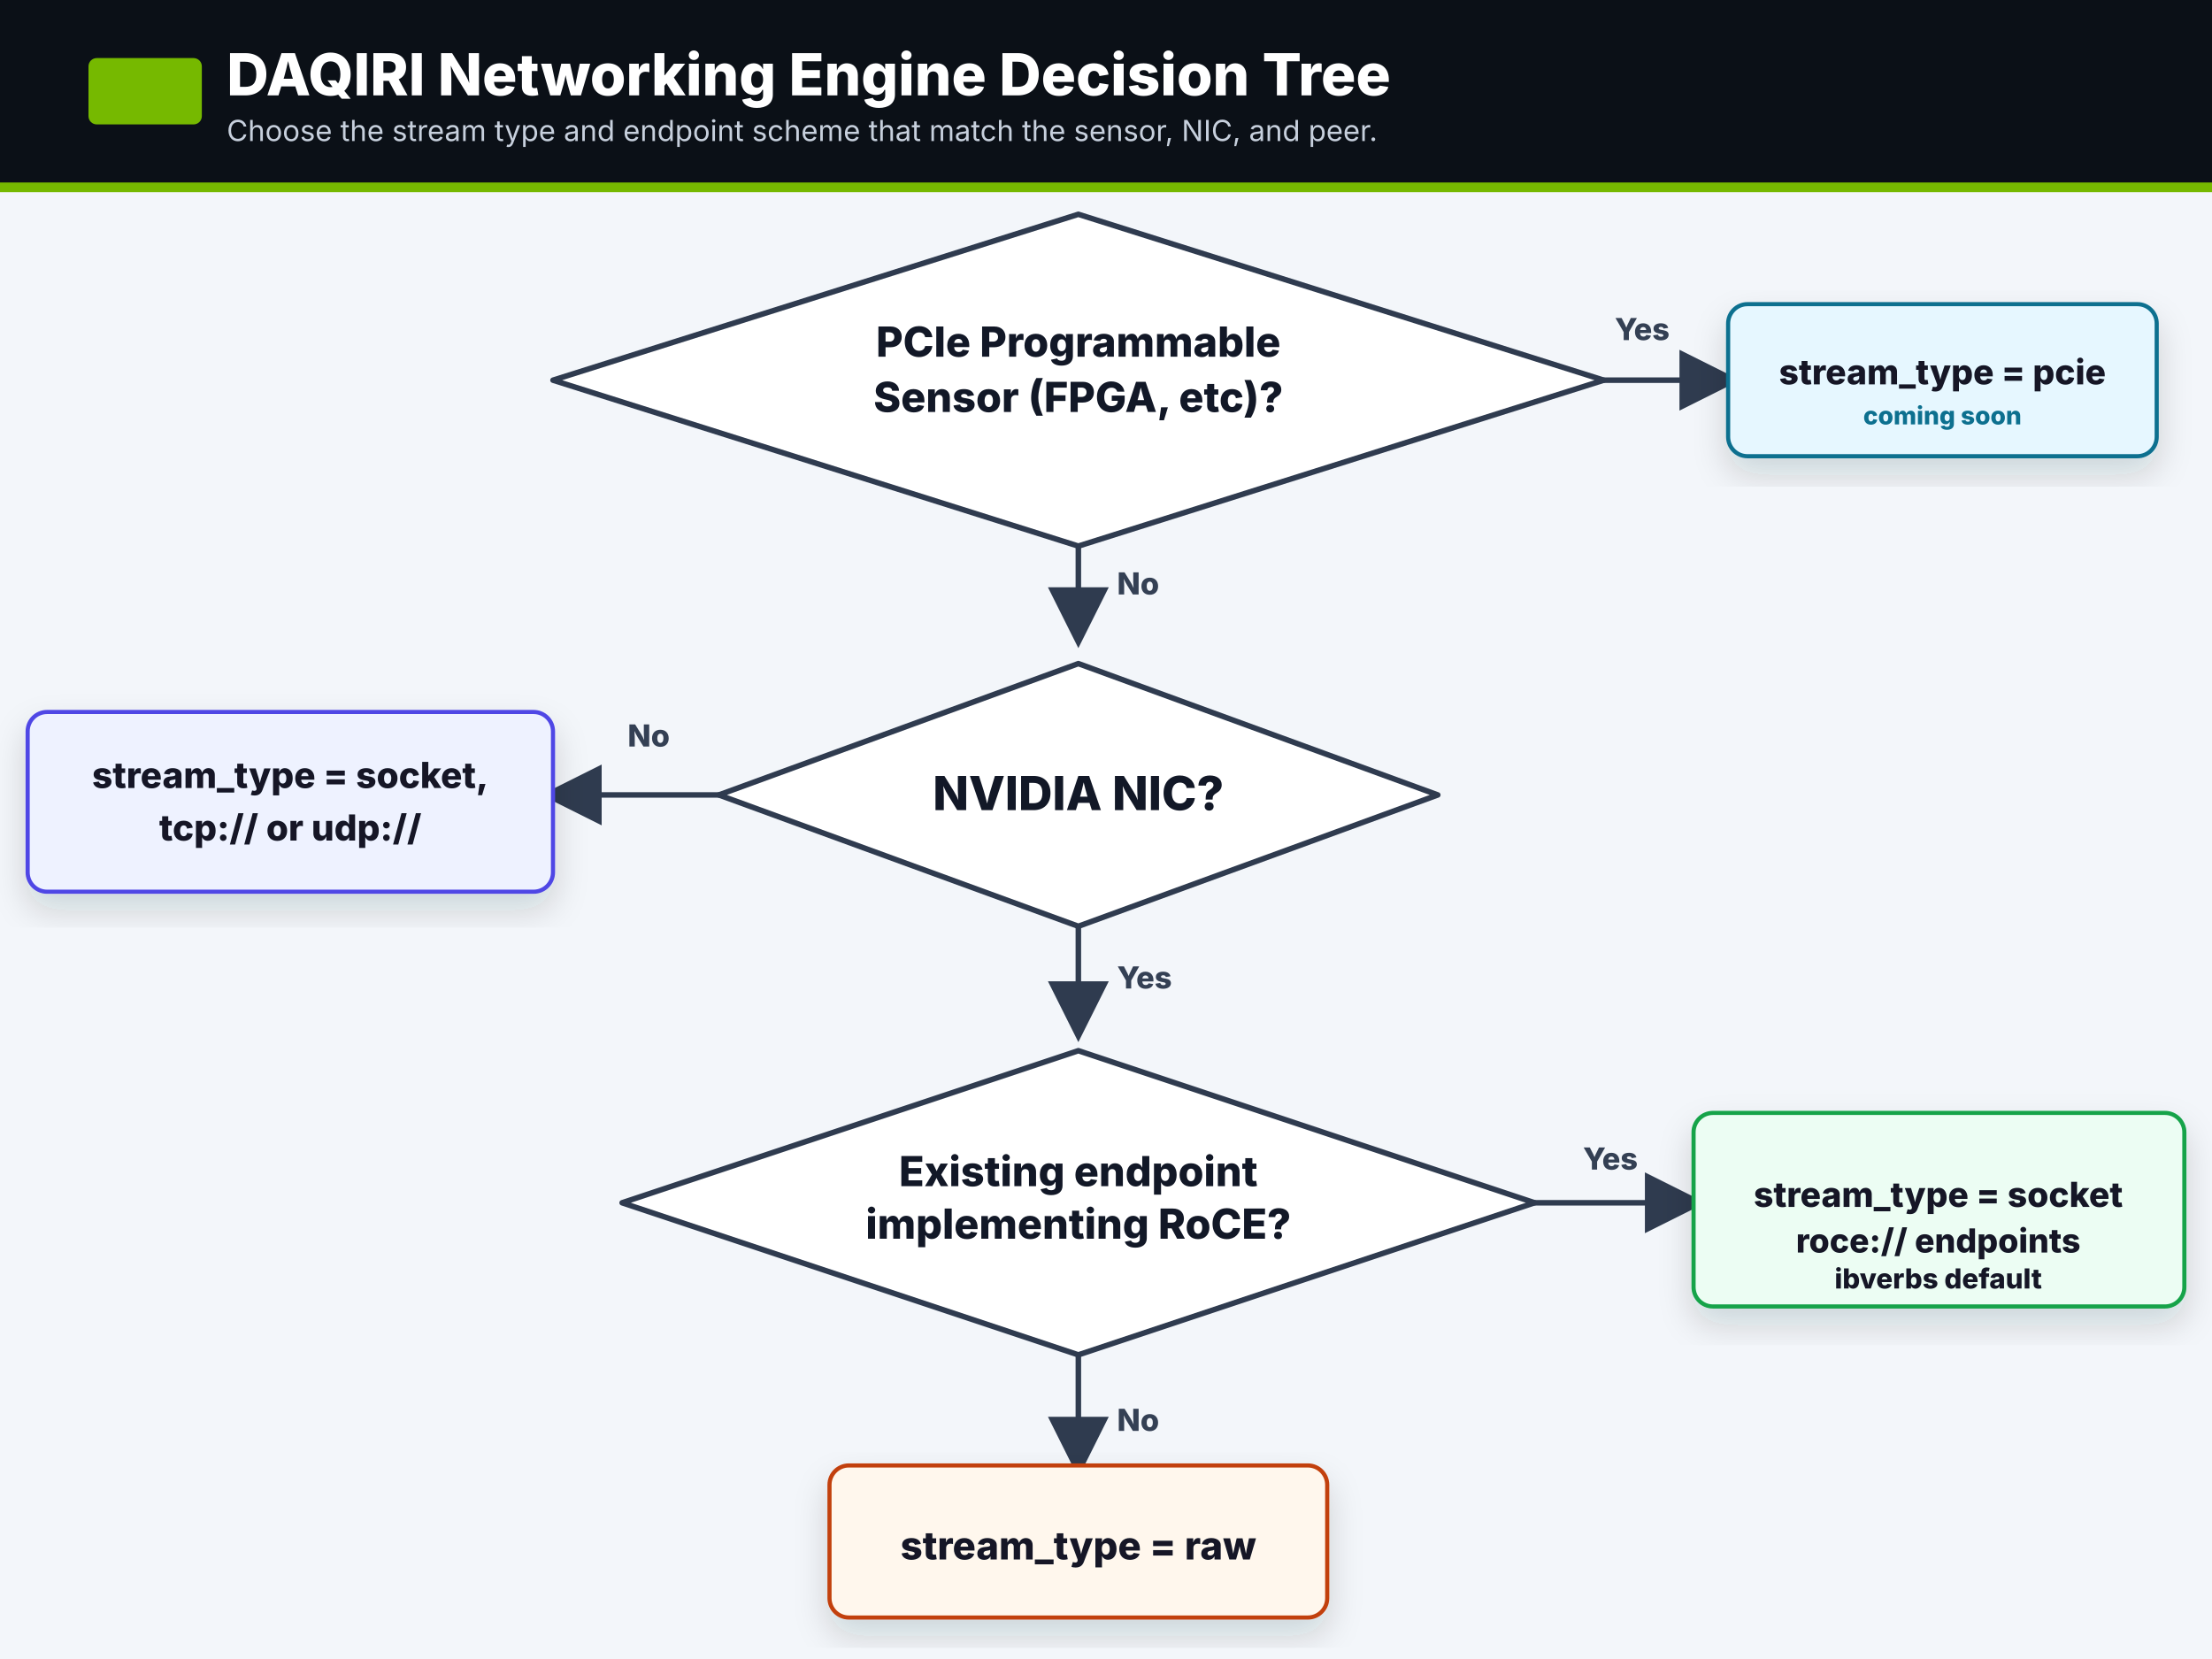
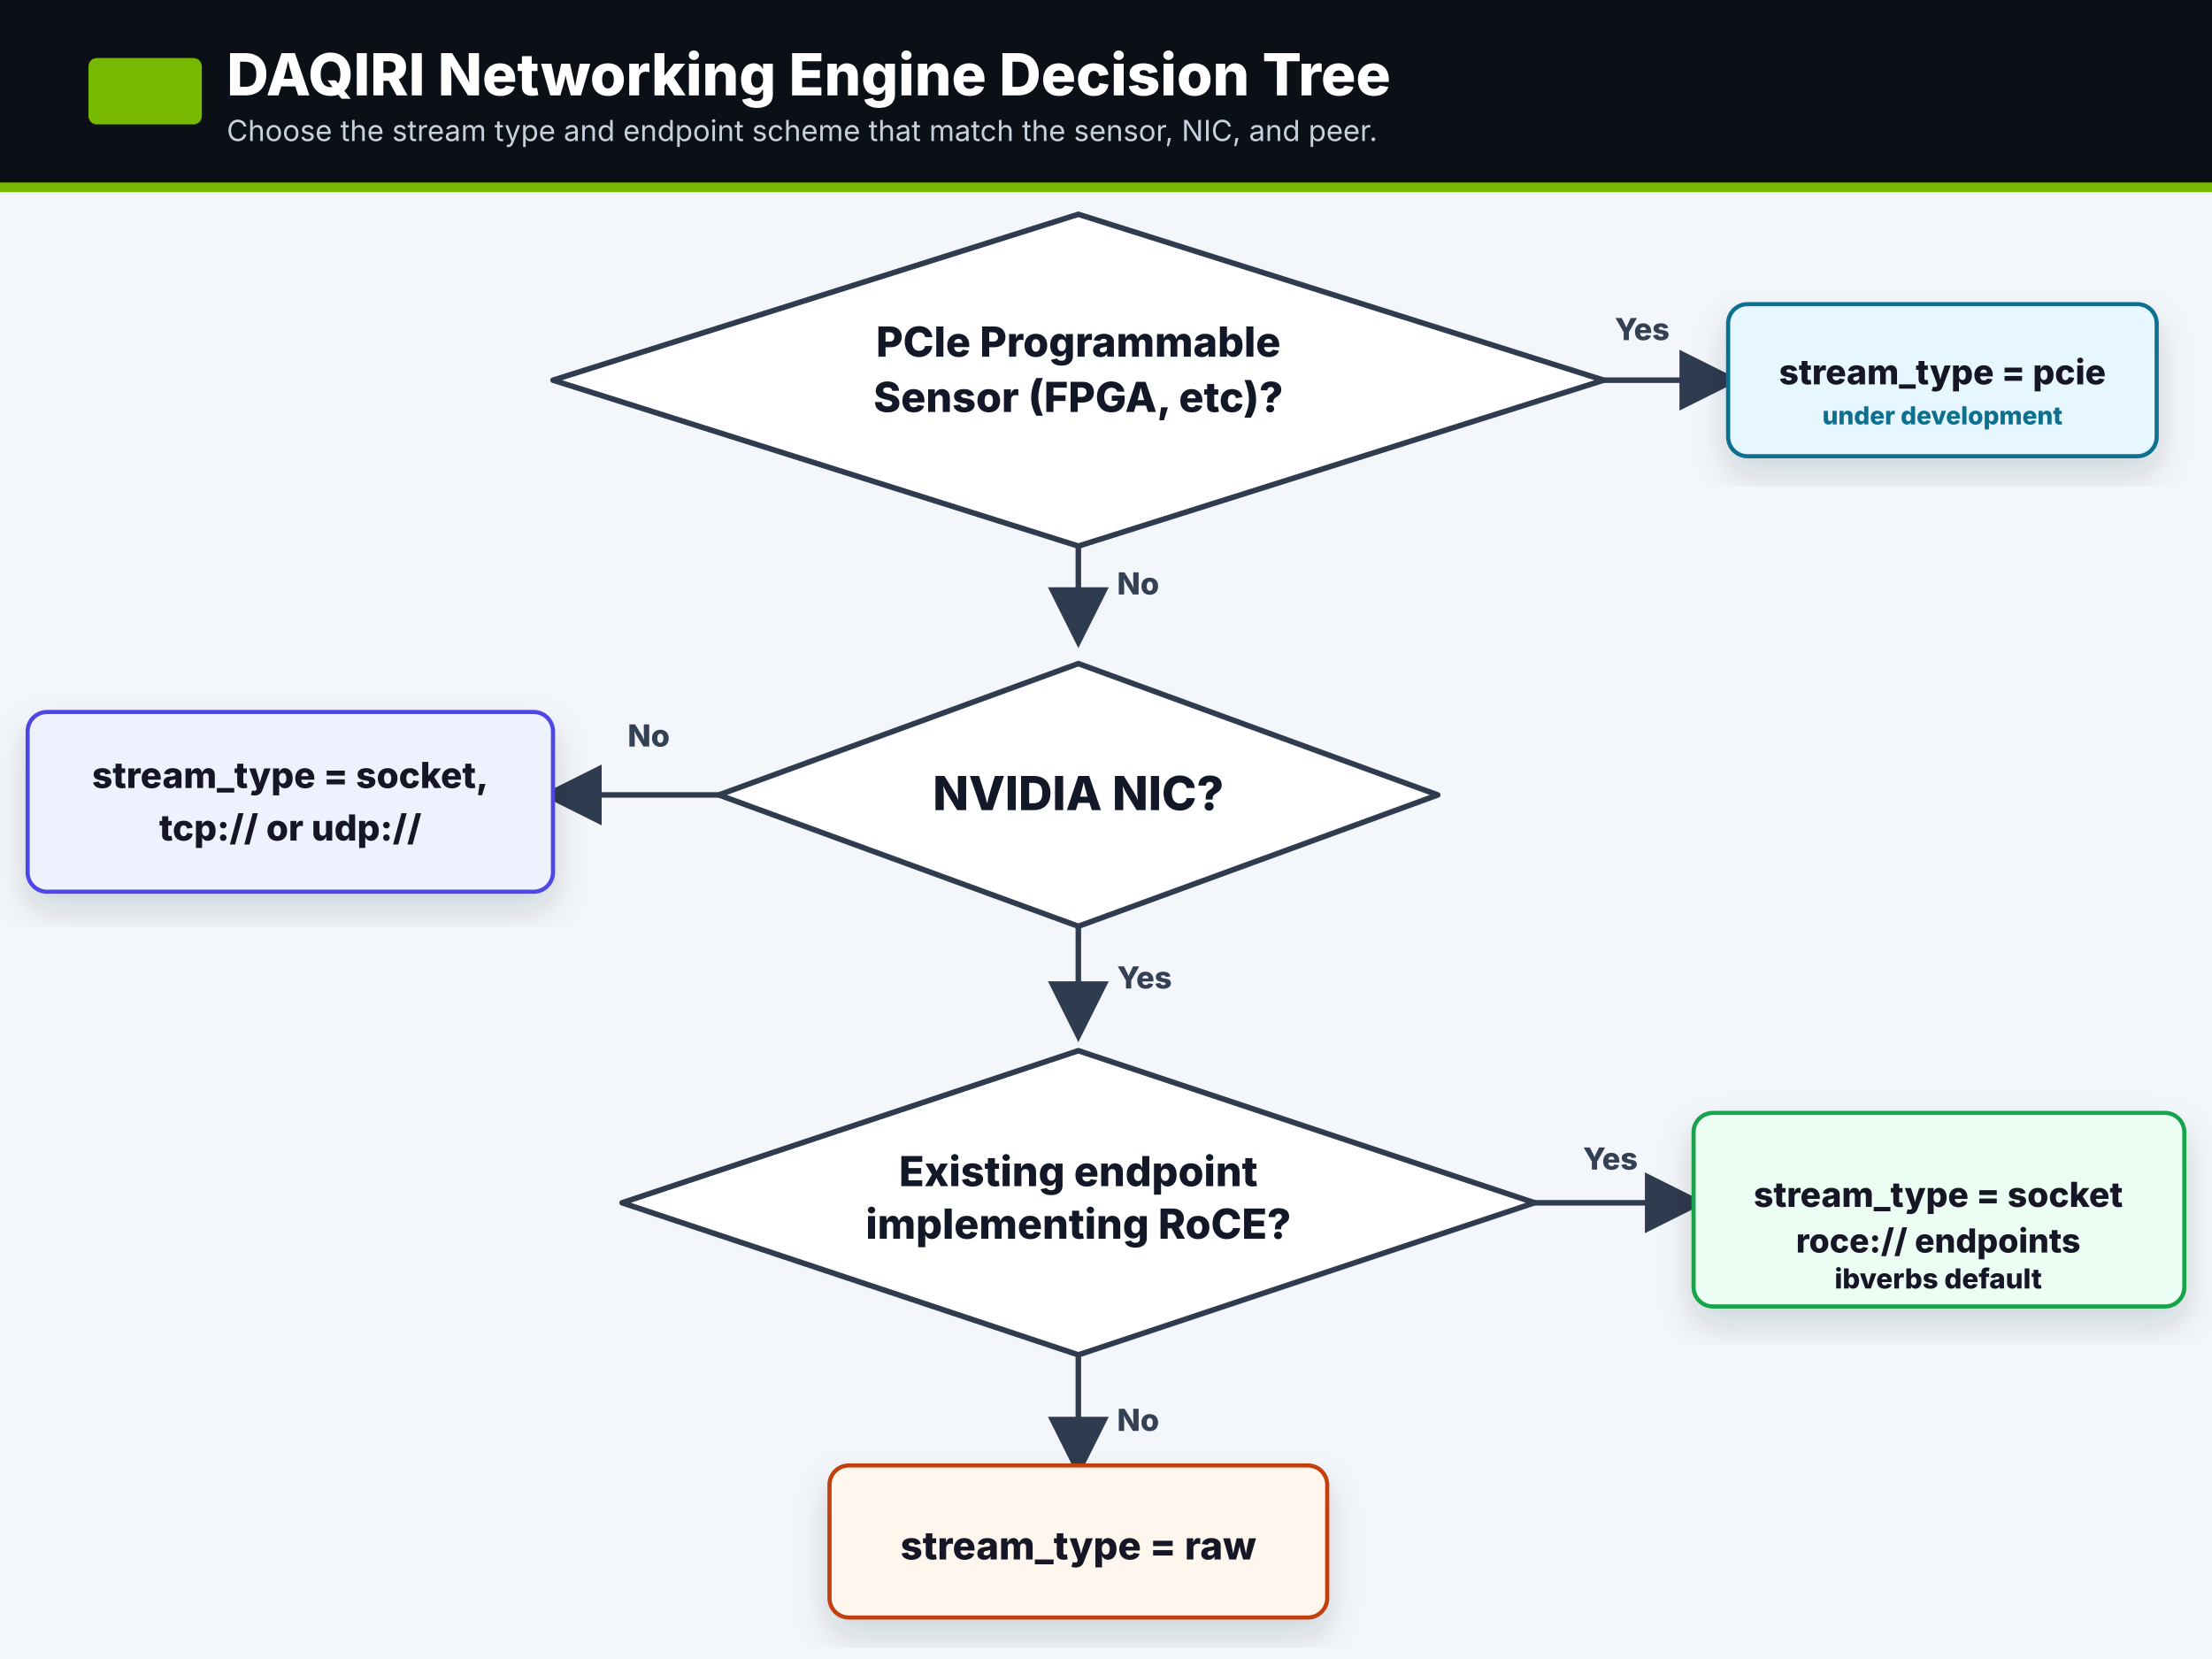
<svg xmlns="http://www.w3.org/2000/svg" viewBox="0 0 1600 1200" role="img" aria-labelledby="title desc">
  <defs>
    <filter id="shadow" x="-20%" y="-20%" width="140%" height="140%">
      <feDropShadow dx="0" dy="12" stdDeviation="12" flood-color="#1f2937" flood-opacity="0.16" />
    </filter>
    <marker id="arrow" viewBox="0 0 20 20" refX="16" refY="10" markerWidth="11" markerHeight="11" orient="auto">
      <path d="M0 0 L20 10 L0 20 Z" fill="#2f3b4f" />
    </marker>
  </defs>
  <rect width="1600" height="1200" fill="#f3f6fa" />
  <rect width="1600" height="138" fill="#0b1017" />
  <rect y="132" width="1600" height="7" fill="#76b900" />
  <rect x="64" y="42" width="82" height="48" rx="6" fill="#76b900" />
  <text x="164" y="69" fill="#ffffff" font-family="Inter, Arial, sans-serif" font-size="42" font-weight="800">DAQIRI Networking Engine Decision Tree</text>
  <text x="164" y="102" fill="#c7d0dd" font-family="Inter, Arial, sans-serif" font-size="21">Choose the stream type and endpoint scheme that match the sensor, NIC, and peer.</text>
  <g fill="none" stroke="#2f3b4f" stroke-width="4" stroke-linecap="round" stroke-linejoin="round">
    <path d="M1160 275 H1250" marker-end="url(#arrow)" />
    <path d="M780 395 V460" marker-end="url(#arrow)" />
    <path d="M520 575 H400" marker-end="url(#arrow)" />
    <path d="M780 670 V745" marker-end="url(#arrow)" />
    <path d="M1110 870 H1225" marker-end="url(#arrow)" />
    <path d="M780 980 V1060" marker-end="url(#arrow)" />
  </g>
  <g fill="#ffffff" stroke="#2f3b4f" stroke-width="4" stroke-linejoin="round">
    <path d="M780 155 L1160 275 L780 395 L400 275 Z" />
    <path d="M780 480 L1040 575 L780 670 L520 575 Z" />
    <path d="M780 760 L1110 870 L780 980 L450 870 Z" />
  </g>
  <g font-family="Inter, Arial, sans-serif" fill="#121827">
    <text x="780" y="258" text-anchor="middle" font-size="30" font-weight="800">PCIe Programmable</text>
    <text x="780" y="298" text-anchor="middle" font-size="30" font-weight="800">Sensor (FPGA, etc)?</text>
    <text x="780" y="586" text-anchor="middle" font-size="34" font-weight="800">NVIDIA NIC?</text>
    <text x="780" y="858" text-anchor="middle" font-size="30" font-weight="800">Existing endpoint</text>
    <text x="780" y="896" text-anchor="middle" font-size="30" font-weight="800">implementing RoCE?</text>
  </g>
  <g fill="#344054" font-family="Inter, Arial, sans-serif" font-size="22" font-weight="800">
    <text x="1168" y="246">Yes</text>
    <text x="808" y="430">No</text>
    <text x="454" y="540">No</text>
    <text x="808" y="715">Yes</text>
    <text x="1145" y="846">Yes</text>
    <text x="808" y="1035">No</text>
  </g>
  <g filter="url(#shadow)">
    <rect x="1250" y="220" width="310" height="110" rx="14" fill="#e6f7ff" stroke="#0b6f8f" stroke-width="3" />
    <text x="1405" y="278" text-anchor="middle" fill="#121827" font-family="Inter, Arial, sans-serif" font-size="25" font-weight="800">stream_type = pcie</text>
-     <text x="1405" y="307" text-anchor="middle" fill="#0b6f8f" font-family="Inter, Arial, sans-serif" font-size="18" font-weight="800">coming soon</text>
+     <text x="1405" y="307" text-anchor="middle" fill="#0b6f8f" font-family="Inter, Arial, sans-serif" font-size="18" font-weight="800">under development</text>
  </g>
  <g filter="url(#shadow)">
    <rect x="20" y="515" width="380" height="130" rx="14" fill="#eef2ff" stroke="#4f46e5" stroke-width="3" />
    <text x="210" y="570" text-anchor="middle" fill="#121827" font-family="Inter, Arial, sans-serif" font-size="26" font-weight="800">stream_type = socket,</text>
    <text x="210" y="608" text-anchor="middle" fill="#121827" font-family="Inter, Arial, sans-serif" font-size="26" font-weight="800">tcp:// or udp://</text>
  </g>
  <g filter="url(#shadow)">
    <rect x="1225" y="805" width="355" height="140" rx="14" fill="#ecfdf3" stroke="#16a34a" stroke-width="3" />
    <text x="1402" y="873" text-anchor="middle" fill="#121827" font-family="Inter, Arial, sans-serif" font-size="25" font-weight="800">stream_type = socket</text>
    <text x="1402" y="906" text-anchor="middle" fill="#121827" font-family="Inter, Arial, sans-serif" font-size="24" font-weight="800">roce:// endpoints</text>
    <text x="1402" y="932" text-anchor="middle" fill="#121827" font-family="Inter, Arial, sans-serif" font-size="20" font-weight="800">ibverbs default</text>
  </g>
  <g filter="url(#shadow)">
    <rect x="600" y="1060" width="360" height="110" rx="14" fill="#fff7ed" stroke="#c2410c" stroke-width="3" />
    <text x="780" y="1128" text-anchor="middle" fill="#121827" font-family="Inter, Arial, sans-serif" font-size="28" font-weight="800">stream_type = raw</text>
  </g>
</svg>
